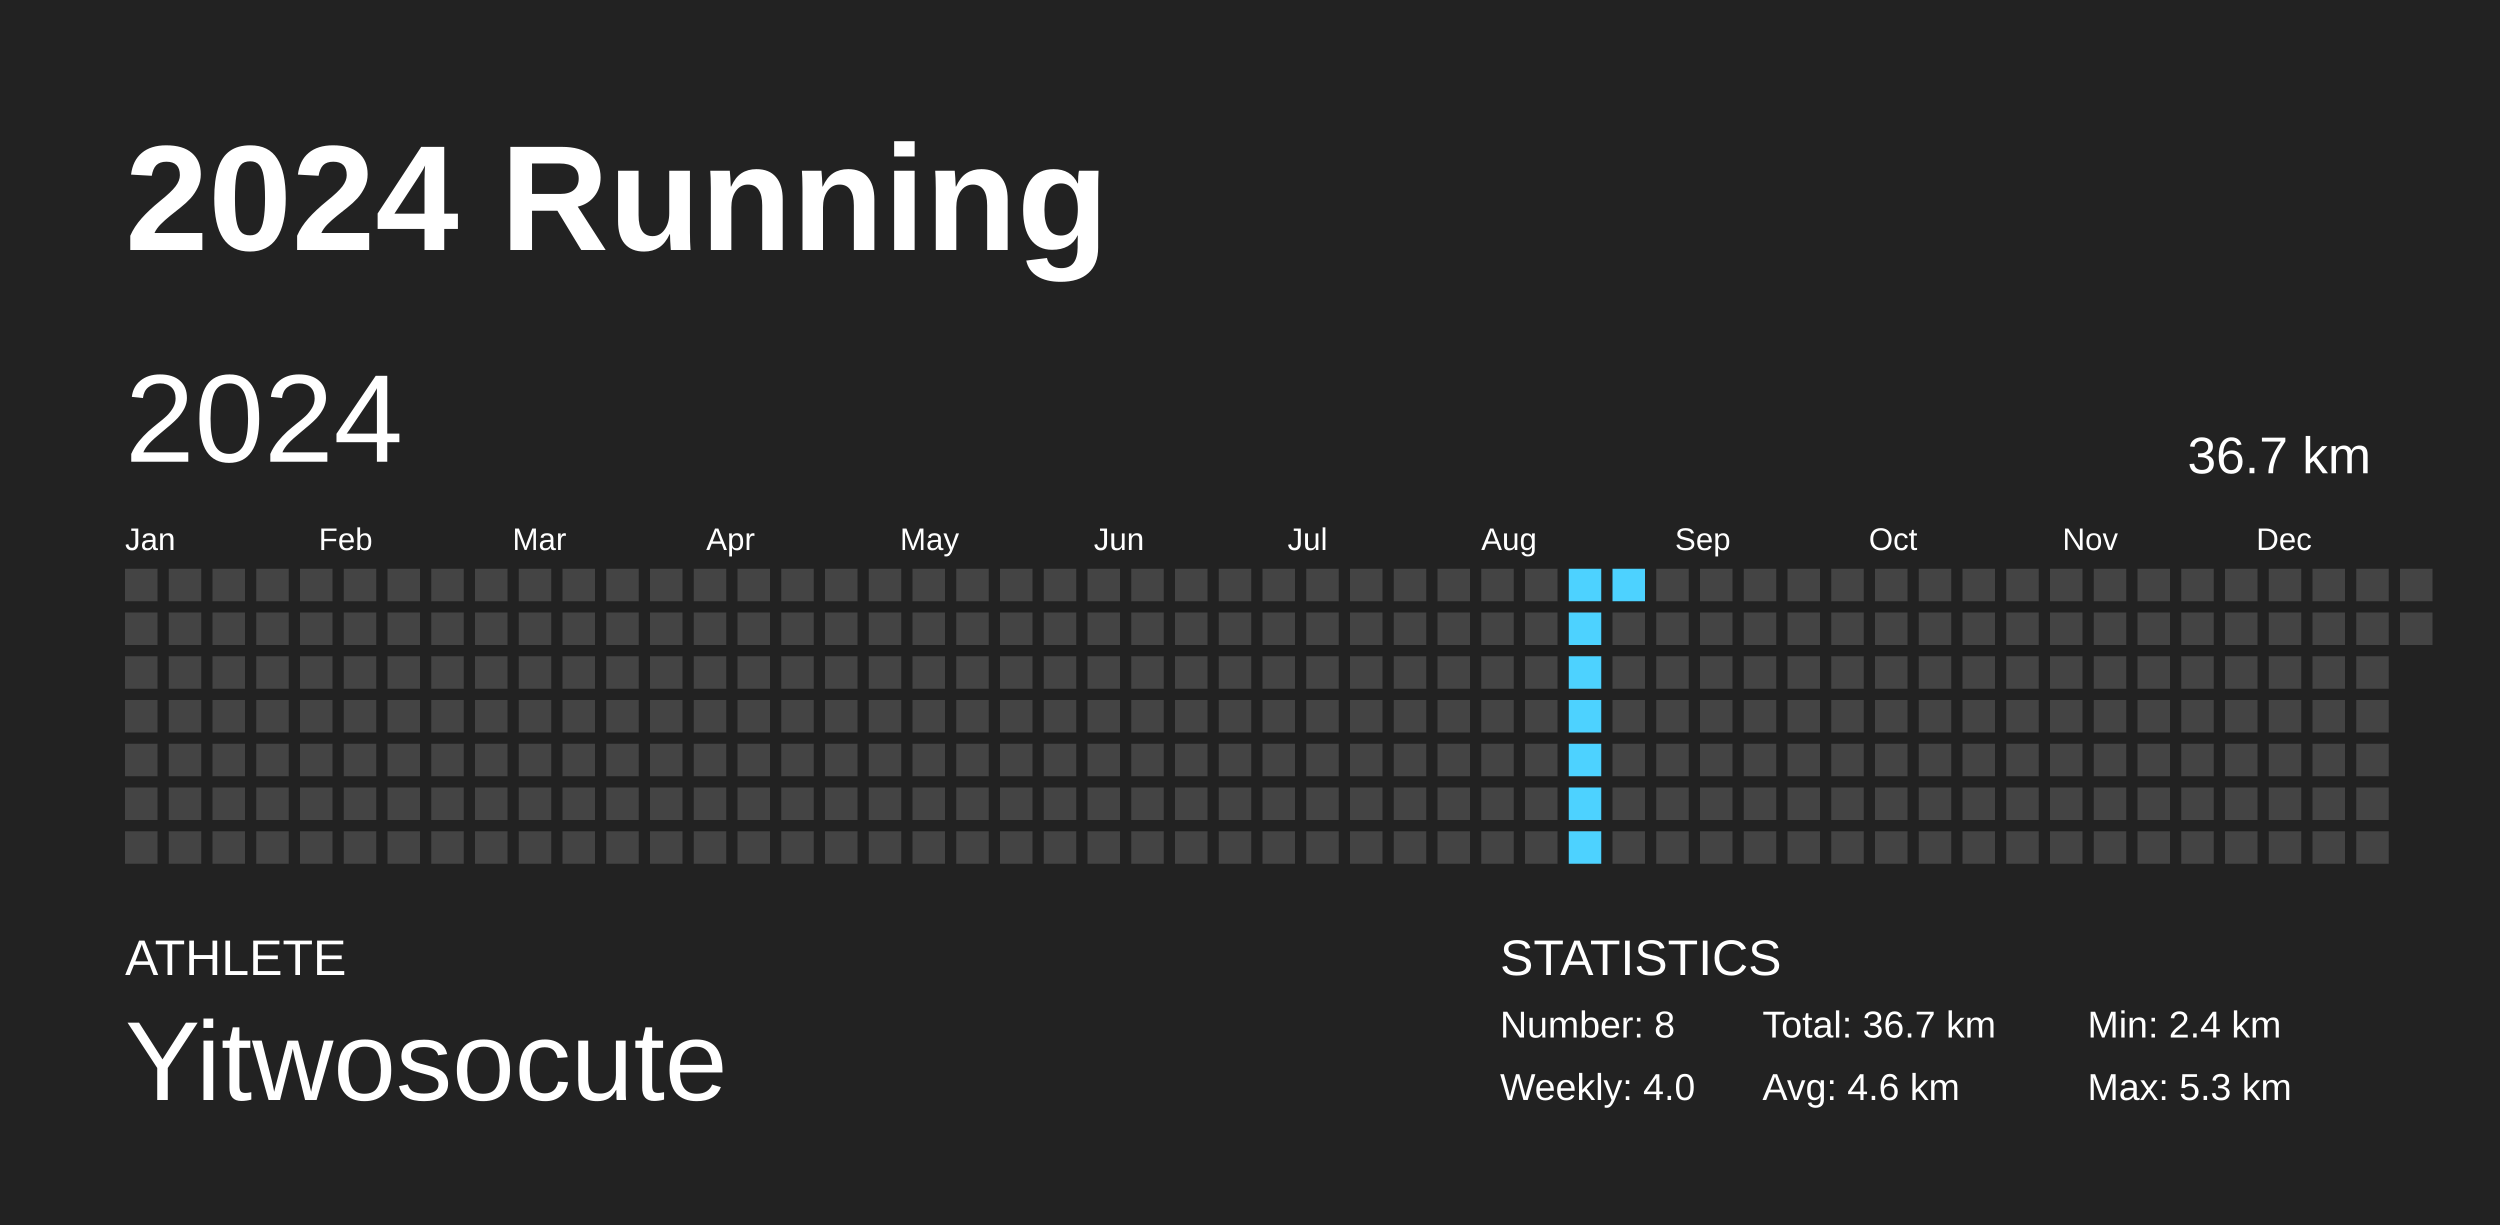
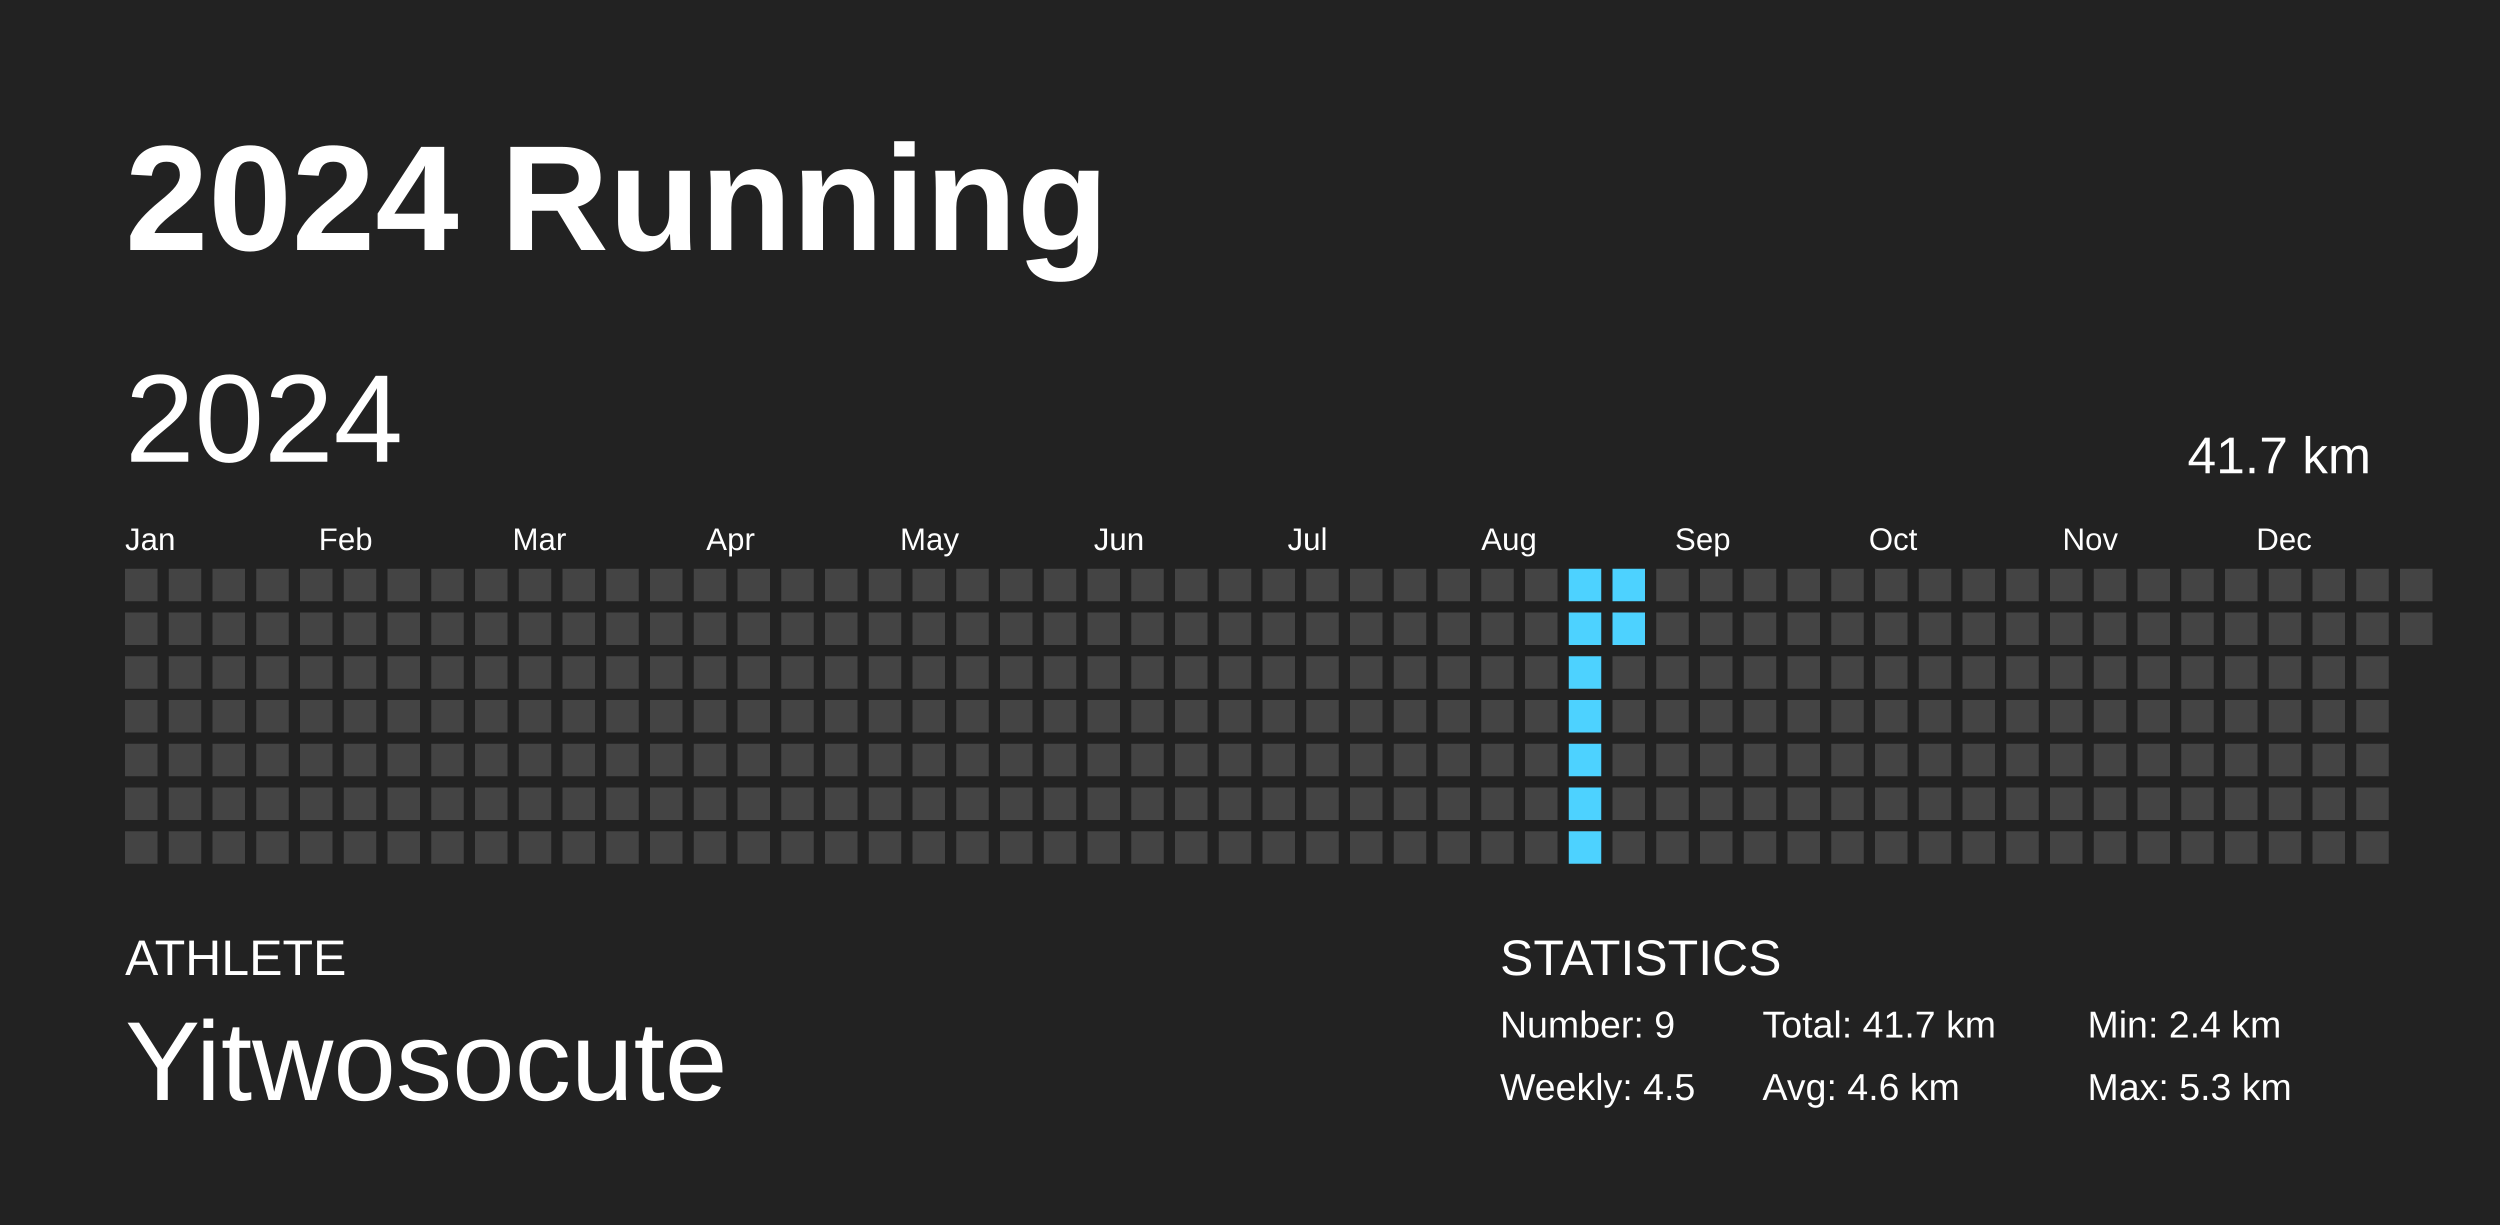
<svg xmlns="http://www.w3.org/2000/svg" baseProfile="full" height="98mm" version="1.1" viewBox="0,0,200,98" width="200mm">
  <defs />
  <rect fill="#222222" height="98" width="200" x="0" y="0" />
  <text fill="#FFFFFF" style="font-size:12px; font-family:Arial; font-weight:bold;" x="10" y="20">2024 Running</text>
  <text fill="#FFFFFF" style="font-size:4px; font-family:Arial" x="10" y="78">ATHLETE</text>
  <text fill="#FFFFFF" style="font-size:9px; font-family:Arial" x="10" y="88">Yitwosocute</text>
  <text fill="#FFFFFF" style="font-size:4px; font-family:Arial" x="120" y="78">STATISTICS</text>
-   <text fill="#FFFFFF" style="font-size:3px; font-family:Arial" x="120" y="83">Number: 8</text>
-   <text fill="#FFFFFF" style="font-size:3px; font-family:Arial" x="120" y="88">Weekly: 4.0</text>
-   <text fill="#FFFFFF" style="font-size:3px; font-family:Arial" x="141" y="83">Total: 36.7 km</text>
+   <text fill="#FFFFFF" style="font-size:3px; font-family:Arial" x="120" y="83">Number: 9</text>
+   <text fill="#FFFFFF" style="font-size:3px; font-family:Arial" x="120" y="88">Weekly: 4.5</text>
+   <text fill="#FFFFFF" style="font-size:3px; font-family:Arial" x="141" y="83">Total: 41.7 km</text>
  <text fill="#FFFFFF" style="font-size:3px; font-family:Arial" x="141" y="88">Avg: 4.6 km</text>
  <text fill="#FFFFFF" style="font-size:3px; font-family:Arial" x="167" y="83">Min: 2.4 km</text>
  <text fill="#FFFFFF" style="font-size:3px; font-family:Arial" x="167" y="88">Max: 5.3 km</text>
  <text dominant-baseline="hanging" fill="#FFFFFF" style="font-size:10.0px; font-family:Arial;" x="10" y="30">2024</text>
-   <text dominant-baseline="hanging" fill="#FFFFFF" style="font-size:4.125px; font-family:Arial;" x="175" y="35">36.7 km</text>
+   <text dominant-baseline="hanging" fill="#FFFFFF" style="font-size:4.125px; font-family:Arial;" x="175" y="35">41.7 km</text>
  <text fill="#FFFFFF" style="font-size:2.5px; font-family:Arial" x="10.0" y="44">Jan</text>
  <text fill="#FFFFFF" style="font-size:2.5px; font-family:Arial" x="25.5" y="44">Feb</text>
  <text fill="#FFFFFF" style="font-size:2.5px; font-family:Arial" x="41.0" y="44">Mar</text>
  <text fill="#FFFFFF" style="font-size:2.5px; font-family:Arial" x="56.5" y="44">Apr</text>
  <text fill="#FFFFFF" style="font-size:2.5px; font-family:Arial" x="72.0" y="44">May</text>
  <text fill="#FFFFFF" style="font-size:2.5px; font-family:Arial" x="87.5" y="44">Jun</text>
  <text fill="#FFFFFF" style="font-size:2.5px; font-family:Arial" x="103.0" y="44">Jul</text>
  <text fill="#FFFFFF" style="font-size:2.5px; font-family:Arial" x="118.5" y="44">Aug</text>
  <text fill="#FFFFFF" style="font-size:2.5px; font-family:Arial" x="134.0" y="44">Sep</text>
  <text fill="#FFFFFF" style="font-size:2.5px; font-family:Arial" x="149.5" y="44">Oct</text>
  <text fill="#FFFFFF" style="font-size:2.5px; font-family:Arial" x="165.0" y="44">Nov</text>
  <text fill="#FFFFFF" style="font-size:2.5px; font-family:Arial" x="180.5" y="44">Dec</text>
  <rect fill="#444444" height="2.6" width="2.6" x="10.0" y="45.5" />
  <rect fill="#444444" height="2.6" width="2.6" x="10.0" y="49.0" />
  <rect fill="#444444" height="2.6" width="2.6" x="10.0" y="52.5" />
  <rect fill="#444444" height="2.6" width="2.6" x="10.0" y="56.0" />
  <rect fill="#444444" height="2.6" width="2.6" x="10.0" y="59.5" />
  <rect fill="#444444" height="2.6" width="2.6" x="10.0" y="63.0" />
  <rect fill="#444444" height="2.6" width="2.6" x="10.0" y="66.5" />
  <rect fill="#444444" height="2.6" width="2.6" x="13.5" y="45.5" />
  <rect fill="#444444" height="2.6" width="2.6" x="13.5" y="49.0" />
  <rect fill="#444444" height="2.6" width="2.6" x="13.5" y="52.5" />
  <rect fill="#444444" height="2.6" width="2.6" x="13.5" y="56.0" />
  <rect fill="#444444" height="2.6" width="2.6" x="13.5" y="59.5" />
  <rect fill="#444444" height="2.6" width="2.6" x="13.5" y="63.0" />
  <rect fill="#444444" height="2.6" width="2.6" x="13.5" y="66.5" />
  <rect fill="#444444" height="2.6" width="2.6" x="17.0" y="45.5" />
  <rect fill="#444444" height="2.6" width="2.6" x="17.0" y="49.0" />
  <rect fill="#444444" height="2.6" width="2.6" x="17.0" y="52.5" />
  <rect fill="#444444" height="2.6" width="2.6" x="17.0" y="56.0" />
  <rect fill="#444444" height="2.6" width="2.6" x="17.0" y="59.5" />
  <rect fill="#444444" height="2.6" width="2.6" x="17.0" y="63.0" />
  <rect fill="#444444" height="2.6" width="2.6" x="17.0" y="66.5" />
  <rect fill="#444444" height="2.6" width="2.6" x="20.5" y="45.5" />
  <rect fill="#444444" height="2.6" width="2.6" x="20.5" y="49.0" />
  <rect fill="#444444" height="2.6" width="2.6" x="20.5" y="52.5" />
  <rect fill="#444444" height="2.6" width="2.6" x="20.5" y="56.0" />
  <rect fill="#444444" height="2.6" width="2.6" x="20.5" y="59.5" />
  <rect fill="#444444" height="2.6" width="2.6" x="20.5" y="63.0" />
  <rect fill="#444444" height="2.6" width="2.6" x="20.5" y="66.5" />
  <rect fill="#444444" height="2.6" width="2.6" x="24.0" y="45.5" />
  <rect fill="#444444" height="2.6" width="2.6" x="24.0" y="49.0" />
  <rect fill="#444444" height="2.6" width="2.6" x="24.0" y="52.5" />
  <rect fill="#444444" height="2.6" width="2.6" x="24.0" y="56.0" />
  <rect fill="#444444" height="2.6" width="2.6" x="24.0" y="59.5" />
  <rect fill="#444444" height="2.6" width="2.6" x="24.0" y="63.0" />
  <rect fill="#444444" height="2.6" width="2.6" x="24.0" y="66.5" />
  <rect fill="#444444" height="2.6" width="2.6" x="27.5" y="45.5" />
  <rect fill="#444444" height="2.6" width="2.6" x="27.5" y="49.0" />
  <rect fill="#444444" height="2.6" width="2.6" x="27.5" y="52.5" />
  <rect fill="#444444" height="2.6" width="2.6" x="27.5" y="56.0" />
  <rect fill="#444444" height="2.6" width="2.6" x="27.5" y="59.5" />
  <rect fill="#444444" height="2.6" width="2.6" x="27.5" y="63.0" />
  <rect fill="#444444" height="2.6" width="2.6" x="27.5" y="66.5" />
  <rect fill="#444444" height="2.6" width="2.6" x="31.0" y="45.5" />
  <rect fill="#444444" height="2.6" width="2.6" x="31.0" y="49.0" />
  <rect fill="#444444" height="2.6" width="2.6" x="31.0" y="52.5" />
  <rect fill="#444444" height="2.6" width="2.6" x="31.0" y="56.0" />
  <rect fill="#444444" height="2.6" width="2.6" x="31.0" y="59.5" />
  <rect fill="#444444" height="2.6" width="2.6" x="31.0" y="63.0" />
  <rect fill="#444444" height="2.6" width="2.6" x="31.0" y="66.5" />
  <rect fill="#444444" height="2.6" width="2.6" x="34.5" y="45.5" />
  <rect fill="#444444" height="2.6" width="2.6" x="34.5" y="49.0" />
  <rect fill="#444444" height="2.6" width="2.6" x="34.5" y="52.5" />
  <rect fill="#444444" height="2.6" width="2.6" x="34.5" y="56.0" />
  <rect fill="#444444" height="2.6" width="2.6" x="34.5" y="59.5" />
  <rect fill="#444444" height="2.6" width="2.6" x="34.5" y="63.0" />
  <rect fill="#444444" height="2.6" width="2.6" x="34.5" y="66.5" />
  <rect fill="#444444" height="2.6" width="2.6" x="38.0" y="45.5" />
  <rect fill="#444444" height="2.6" width="2.6" x="38.0" y="49.0" />
  <rect fill="#444444" height="2.6" width="2.6" x="38.0" y="52.5" />
  <rect fill="#444444" height="2.6" width="2.6" x="38.0" y="56.0" />
  <rect fill="#444444" height="2.6" width="2.6" x="38.0" y="59.5" />
  <rect fill="#444444" height="2.6" width="2.6" x="38.0" y="63.0" />
  <rect fill="#444444" height="2.6" width="2.6" x="38.0" y="66.5" />
  <rect fill="#444444" height="2.6" width="2.6" x="41.5" y="45.5" />
  <rect fill="#444444" height="2.6" width="2.6" x="41.5" y="49.0" />
  <rect fill="#444444" height="2.6" width="2.6" x="41.5" y="52.5" />
  <rect fill="#444444" height="2.6" width="2.6" x="41.5" y="56.0" />
  <rect fill="#444444" height="2.6" width="2.6" x="41.5" y="59.5" />
  <rect fill="#444444" height="2.6" width="2.6" x="41.5" y="63.0" />
  <rect fill="#444444" height="2.6" width="2.6" x="41.5" y="66.5" />
  <rect fill="#444444" height="2.6" width="2.6" x="45.0" y="45.5" />
  <rect fill="#444444" height="2.6" width="2.6" x="45.0" y="49.0" />
  <rect fill="#444444" height="2.6" width="2.6" x="45.0" y="52.5" />
  <rect fill="#444444" height="2.6" width="2.6" x="45.0" y="56.0" />
  <rect fill="#444444" height="2.6" width="2.6" x="45.0" y="59.5" />
  <rect fill="#444444" height="2.6" width="2.6" x="45.0" y="63.0" />
  <rect fill="#444444" height="2.6" width="2.6" x="45.0" y="66.5" />
  <rect fill="#444444" height="2.6" width="2.6" x="48.5" y="45.5" />
  <rect fill="#444444" height="2.6" width="2.6" x="48.5" y="49.0" />
  <rect fill="#444444" height="2.6" width="2.6" x="48.5" y="52.5" />
  <rect fill="#444444" height="2.6" width="2.6" x="48.5" y="56.0" />
  <rect fill="#444444" height="2.6" width="2.6" x="48.5" y="59.5" />
  <rect fill="#444444" height="2.6" width="2.6" x="48.5" y="63.0" />
  <rect fill="#444444" height="2.6" width="2.6" x="48.5" y="66.5" />
  <rect fill="#444444" height="2.6" width="2.6" x="52.0" y="45.5" />
  <rect fill="#444444" height="2.6" width="2.6" x="52.0" y="49.0" />
  <rect fill="#444444" height="2.6" width="2.6" x="52.0" y="52.5" />
  <rect fill="#444444" height="2.6" width="2.6" x="52.0" y="56.0" />
  <rect fill="#444444" height="2.6" width="2.6" x="52.0" y="59.5" />
  <rect fill="#444444" height="2.6" width="2.6" x="52.0" y="63.0" />
  <rect fill="#444444" height="2.6" width="2.6" x="52.0" y="66.5" />
  <rect fill="#444444" height="2.6" width="2.6" x="55.5" y="45.5" />
  <rect fill="#444444" height="2.6" width="2.6" x="55.5" y="49.0" />
  <rect fill="#444444" height="2.6" width="2.6" x="55.5" y="52.5" />
  <rect fill="#444444" height="2.6" width="2.6" x="55.5" y="56.0" />
  <rect fill="#444444" height="2.6" width="2.6" x="55.5" y="59.5" />
  <rect fill="#444444" height="2.6" width="2.6" x="55.5" y="63.0" />
  <rect fill="#444444" height="2.6" width="2.6" x="55.5" y="66.5" />
  <rect fill="#444444" height="2.6" width="2.6" x="59.0" y="45.5" />
  <rect fill="#444444" height="2.6" width="2.6" x="59.0" y="49.0" />
  <rect fill="#444444" height="2.6" width="2.6" x="59.0" y="52.5" />
  <rect fill="#444444" height="2.6" width="2.6" x="59.0" y="56.0" />
  <rect fill="#444444" height="2.6" width="2.6" x="59.0" y="59.5" />
  <rect fill="#444444" height="2.6" width="2.6" x="59.0" y="63.0" />
  <rect fill="#444444" height="2.6" width="2.6" x="59.0" y="66.5" />
  <rect fill="#444444" height="2.6" width="2.6" x="62.5" y="45.5" />
  <rect fill="#444444" height="2.6" width="2.6" x="62.5" y="49.0" />
  <rect fill="#444444" height="2.6" width="2.6" x="62.5" y="52.5" />
  <rect fill="#444444" height="2.6" width="2.6" x="62.5" y="56.0" />
  <rect fill="#444444" height="2.6" width="2.6" x="62.5" y="59.5" />
  <rect fill="#444444" height="2.6" width="2.6" x="62.5" y="63.0" />
  <rect fill="#444444" height="2.6" width="2.6" x="62.5" y="66.5" />
  <rect fill="#444444" height="2.6" width="2.6" x="66.0" y="45.5" />
  <rect fill="#444444" height="2.6" width="2.6" x="66.0" y="49.0" />
  <rect fill="#444444" height="2.6" width="2.6" x="66.0" y="52.5" />
  <rect fill="#444444" height="2.6" width="2.6" x="66.0" y="56.0" />
  <rect fill="#444444" height="2.6" width="2.6" x="66.0" y="59.5" />
  <rect fill="#444444" height="2.6" width="2.6" x="66.0" y="63.0" />
  <rect fill="#444444" height="2.6" width="2.6" x="66.0" y="66.5" />
  <rect fill="#444444" height="2.6" width="2.6" x="69.5" y="45.5" />
  <rect fill="#444444" height="2.6" width="2.6" x="69.5" y="49.0" />
  <rect fill="#444444" height="2.6" width="2.6" x="69.5" y="52.5" />
  <rect fill="#444444" height="2.6" width="2.6" x="69.5" y="56.0" />
  <rect fill="#444444" height="2.6" width="2.6" x="69.5" y="59.5" />
  <rect fill="#444444" height="2.6" width="2.6" x="69.5" y="63.0" />
  <rect fill="#444444" height="2.6" width="2.6" x="69.5" y="66.5" />
  <rect fill="#444444" height="2.6" width="2.6" x="73.0" y="45.5" />
  <rect fill="#444444" height="2.6" width="2.6" x="73.0" y="49.0" />
  <rect fill="#444444" height="2.6" width="2.6" x="73.0" y="52.5" />
  <rect fill="#444444" height="2.6" width="2.6" x="73.0" y="56.0" />
  <rect fill="#444444" height="2.6" width="2.6" x="73.0" y="59.5" />
  <rect fill="#444444" height="2.6" width="2.6" x="73.0" y="63.0" />
  <rect fill="#444444" height="2.6" width="2.6" x="73.0" y="66.5" />
  <rect fill="#444444" height="2.6" width="2.6" x="76.5" y="45.5" />
  <rect fill="#444444" height="2.6" width="2.6" x="76.5" y="49.0" />
  <rect fill="#444444" height="2.6" width="2.6" x="76.5" y="52.5" />
  <rect fill="#444444" height="2.6" width="2.6" x="76.5" y="56.0" />
  <rect fill="#444444" height="2.6" width="2.6" x="76.5" y="59.5" />
  <rect fill="#444444" height="2.6" width="2.6" x="76.5" y="63.0" />
  <rect fill="#444444" height="2.6" width="2.6" x="76.5" y="66.5" />
  <rect fill="#444444" height="2.6" width="2.6" x="80.0" y="45.5" />
  <rect fill="#444444" height="2.6" width="2.6" x="80.0" y="49.0" />
  <rect fill="#444444" height="2.6" width="2.6" x="80.0" y="52.5" />
  <rect fill="#444444" height="2.6" width="2.6" x="80.0" y="56.0" />
  <rect fill="#444444" height="2.6" width="2.6" x="80.0" y="59.5" />
  <rect fill="#444444" height="2.6" width="2.6" x="80.0" y="63.0" />
  <rect fill="#444444" height="2.6" width="2.6" x="80.0" y="66.5" />
  <rect fill="#444444" height="2.6" width="2.6" x="83.5" y="45.5" />
  <rect fill="#444444" height="2.6" width="2.6" x="83.5" y="49.0" />
  <rect fill="#444444" height="2.6" width="2.6" x="83.5" y="52.5" />
  <rect fill="#444444" height="2.6" width="2.6" x="83.5" y="56.0" />
  <rect fill="#444444" height="2.6" width="2.6" x="83.5" y="59.5" />
  <rect fill="#444444" height="2.6" width="2.6" x="83.5" y="63.0" />
  <rect fill="#444444" height="2.6" width="2.6" x="83.5" y="66.5" />
  <rect fill="#444444" height="2.6" width="2.6" x="87.0" y="45.5" />
  <rect fill="#444444" height="2.6" width="2.6" x="87.0" y="49.0" />
  <rect fill="#444444" height="2.6" width="2.6" x="87.0" y="52.5" />
  <rect fill="#444444" height="2.6" width="2.6" x="87.0" y="56.0" />
  <rect fill="#444444" height="2.6" width="2.6" x="87.0" y="59.5" />
  <rect fill="#444444" height="2.6" width="2.6" x="87.0" y="63.0" />
  <rect fill="#444444" height="2.6" width="2.6" x="87.0" y="66.5" />
  <rect fill="#444444" height="2.6" width="2.6" x="90.5" y="45.5" />
  <rect fill="#444444" height="2.6" width="2.6" x="90.5" y="49.0" />
  <rect fill="#444444" height="2.6" width="2.6" x="90.5" y="52.5" />
  <rect fill="#444444" height="2.6" width="2.6" x="90.5" y="56.0" />
  <rect fill="#444444" height="2.6" width="2.6" x="90.5" y="59.5" />
  <rect fill="#444444" height="2.6" width="2.6" x="90.5" y="63.0" />
  <rect fill="#444444" height="2.6" width="2.6" x="90.5" y="66.5" />
  <rect fill="#444444" height="2.6" width="2.6" x="94.0" y="45.5" />
  <rect fill="#444444" height="2.6" width="2.6" x="94.0" y="49.0" />
  <rect fill="#444444" height="2.6" width="2.6" x="94.0" y="52.5" />
  <rect fill="#444444" height="2.6" width="2.6" x="94.0" y="56.0" />
  <rect fill="#444444" height="2.6" width="2.6" x="94.0" y="59.5" />
  <rect fill="#444444" height="2.6" width="2.6" x="94.0" y="63.0" />
  <rect fill="#444444" height="2.6" width="2.6" x="94.0" y="66.5" />
  <rect fill="#444444" height="2.6" width="2.6" x="97.5" y="45.5" />
  <rect fill="#444444" height="2.6" width="2.6" x="97.5" y="49.0" />
  <rect fill="#444444" height="2.6" width="2.6" x="97.5" y="52.5" />
  <rect fill="#444444" height="2.6" width="2.6" x="97.5" y="56.0" />
  <rect fill="#444444" height="2.6" width="2.6" x="97.5" y="59.5" />
  <rect fill="#444444" height="2.6" width="2.6" x="97.5" y="63.0" />
  <rect fill="#444444" height="2.6" width="2.6" x="97.5" y="66.5" />
  <rect fill="#444444" height="2.6" width="2.6" x="101.0" y="45.5" />
  <rect fill="#444444" height="2.6" width="2.6" x="101.0" y="49.0" />
  <rect fill="#444444" height="2.6" width="2.6" x="101.0" y="52.5" />
  <rect fill="#444444" height="2.6" width="2.6" x="101.0" y="56.0" />
  <rect fill="#444444" height="2.6" width="2.6" x="101.0" y="59.5" />
  <rect fill="#444444" height="2.6" width="2.6" x="101.0" y="63.0" />
  <rect fill="#444444" height="2.6" width="2.6" x="101.0" y="66.5" />
  <rect fill="#444444" height="2.6" width="2.6" x="104.5" y="45.5" />
  <rect fill="#444444" height="2.6" width="2.6" x="104.5" y="49.0" />
  <rect fill="#444444" height="2.6" width="2.6" x="104.5" y="52.5" />
  <rect fill="#444444" height="2.6" width="2.6" x="104.5" y="56.0" />
  <rect fill="#444444" height="2.6" width="2.6" x="104.5" y="59.5" />
  <rect fill="#444444" height="2.6" width="2.6" x="104.5" y="63.0" />
  <rect fill="#444444" height="2.6" width="2.6" x="104.5" y="66.5" />
  <rect fill="#444444" height="2.6" width="2.6" x="108.0" y="45.5" />
  <rect fill="#444444" height="2.6" width="2.6" x="108.0" y="49.0" />
  <rect fill="#444444" height="2.6" width="2.6" x="108.0" y="52.5" />
  <rect fill="#444444" height="2.6" width="2.6" x="108.0" y="56.0" />
  <rect fill="#444444" height="2.6" width="2.6" x="108.0" y="59.5" />
  <rect fill="#444444" height="2.6" width="2.6" x="108.0" y="63.0" />
  <rect fill="#444444" height="2.6" width="2.6" x="108.0" y="66.5" />
  <rect fill="#444444" height="2.6" width="2.6" x="111.5" y="45.5" />
  <rect fill="#444444" height="2.6" width="2.6" x="111.5" y="49.0" />
  <rect fill="#444444" height="2.6" width="2.6" x="111.5" y="52.5" />
  <rect fill="#444444" height="2.6" width="2.6" x="111.5" y="56.0" />
  <rect fill="#444444" height="2.6" width="2.6" x="111.5" y="59.5" />
  <rect fill="#444444" height="2.6" width="2.6" x="111.5" y="63.0" />
  <rect fill="#444444" height="2.6" width="2.6" x="111.5" y="66.5" />
  <rect fill="#444444" height="2.6" width="2.6" x="115.0" y="45.5" />
  <rect fill="#444444" height="2.6" width="2.6" x="115.0" y="49.0" />
  <rect fill="#444444" height="2.6" width="2.6" x="115.0" y="52.5" />
  <rect fill="#444444" height="2.6" width="2.6" x="115.0" y="56.0" />
  <rect fill="#444444" height="2.6" width="2.6" x="115.0" y="59.5" />
  <rect fill="#444444" height="2.6" width="2.6" x="115.0" y="63.0" />
  <rect fill="#444444" height="2.6" width="2.6" x="115.0" y="66.5" />
  <rect fill="#444444" height="2.6" width="2.6" x="118.5" y="45.5" />
  <rect fill="#444444" height="2.6" width="2.6" x="118.5" y="49.0" />
  <rect fill="#444444" height="2.6" width="2.6" x="118.5" y="52.5" />
  <rect fill="#444444" height="2.6" width="2.6" x="118.5" y="56.0" />
  <rect fill="#444444" height="2.6" width="2.6" x="118.5" y="59.5" />
  <rect fill="#444444" height="2.6" width="2.6" x="118.5" y="63.0" />
  <rect fill="#444444" height="2.6" width="2.6" x="118.5" y="66.5" />
  <rect fill="#444444" height="2.6" width="2.6" x="122.0" y="45.5" />
  <rect fill="#444444" height="2.6" width="2.6" x="122.0" y="49.0" />
  <rect fill="#444444" height="2.6" width="2.6" x="122.0" y="52.5" />
  <rect fill="#444444" height="2.6" width="2.6" x="122.0" y="56.0" />
  <rect fill="#444444" height="2.6" width="2.6" x="122.0" y="59.5" />
  <rect fill="#444444" height="2.6" width="2.6" x="122.0" y="63.0" />
  <rect fill="#444444" height="2.6" width="2.6" x="122.0" y="66.5" />
  <rect fill="#4dd2ff" height="2.6" width="2.6" x="125.5" y="45.5" />
  <rect fill="#4dd2ff" height="2.6" width="2.6" x="125.5" y="49.0" />
  <rect fill="#4dd2ff" height="2.6" width="2.6" x="125.5" y="52.5" />
  <rect fill="#4dd2ff" height="2.6" width="2.6" x="125.5" y="56.0" />
  <rect fill="#4dd2ff" height="2.6" width="2.6" x="125.5" y="59.5" />
  <rect fill="#4dd2ff" height="2.6" width="2.6" x="125.5" y="63.0" />
  <rect fill="#4dd2ff" height="2.6" width="2.6" x="125.5" y="66.5" />
  <rect fill="#4dd2ff" height="2.6" width="2.6" x="129.0" y="45.5" />
-   <rect fill="#444444" height="2.6" width="2.6" x="129.0" y="49.0" />
+   <rect fill="#4dd2ff" height="2.6" width="2.6" x="129.0" y="49.0" />
  <rect fill="#444444" height="2.6" width="2.6" x="129.0" y="52.5" />
  <rect fill="#444444" height="2.6" width="2.6" x="129.0" y="56.0" />
  <rect fill="#444444" height="2.6" width="2.6" x="129.0" y="59.5" />
  <rect fill="#444444" height="2.6" width="2.6" x="129.0" y="63.0" />
  <rect fill="#444444" height="2.6" width="2.6" x="129.0" y="66.5" />
  <rect fill="#444444" height="2.6" width="2.6" x="132.5" y="45.5" />
  <rect fill="#444444" height="2.6" width="2.6" x="132.5" y="49.0" />
  <rect fill="#444444" height="2.6" width="2.6" x="132.5" y="52.5" />
  <rect fill="#444444" height="2.6" width="2.6" x="132.5" y="56.0" />
  <rect fill="#444444" height="2.6" width="2.6" x="132.5" y="59.5" />
  <rect fill="#444444" height="2.6" width="2.6" x="132.5" y="63.0" />
  <rect fill="#444444" height="2.6" width="2.6" x="132.5" y="66.5" />
  <rect fill="#444444" height="2.6" width="2.6" x="136.0" y="45.5" />
  <rect fill="#444444" height="2.6" width="2.6" x="136.0" y="49.0" />
  <rect fill="#444444" height="2.6" width="2.6" x="136.0" y="52.5" />
  <rect fill="#444444" height="2.6" width="2.6" x="136.0" y="56.0" />
  <rect fill="#444444" height="2.6" width="2.6" x="136.0" y="59.5" />
  <rect fill="#444444" height="2.6" width="2.6" x="136.0" y="63.0" />
  <rect fill="#444444" height="2.6" width="2.6" x="136.0" y="66.5" />
  <rect fill="#444444" height="2.6" width="2.6" x="139.5" y="45.5" />
  <rect fill="#444444" height="2.6" width="2.6" x="139.5" y="49.0" />
  <rect fill="#444444" height="2.6" width="2.6" x="139.5" y="52.5" />
  <rect fill="#444444" height="2.6" width="2.6" x="139.5" y="56.0" />
  <rect fill="#444444" height="2.6" width="2.6" x="139.5" y="59.5" />
  <rect fill="#444444" height="2.6" width="2.6" x="139.5" y="63.0" />
  <rect fill="#444444" height="2.6" width="2.6" x="139.5" y="66.5" />
  <rect fill="#444444" height="2.6" width="2.6" x="143.0" y="45.5" />
  <rect fill="#444444" height="2.6" width="2.6" x="143.0" y="49.0" />
  <rect fill="#444444" height="2.6" width="2.6" x="143.0" y="52.5" />
  <rect fill="#444444" height="2.6" width="2.6" x="143.0" y="56.0" />
  <rect fill="#444444" height="2.6" width="2.6" x="143.0" y="59.5" />
  <rect fill="#444444" height="2.6" width="2.6" x="143.0" y="63.0" />
  <rect fill="#444444" height="2.6" width="2.6" x="143.0" y="66.5" />
  <rect fill="#444444" height="2.6" width="2.6" x="146.5" y="45.5" />
  <rect fill="#444444" height="2.6" width="2.6" x="146.5" y="49.0" />
  <rect fill="#444444" height="2.6" width="2.6" x="146.5" y="52.5" />
  <rect fill="#444444" height="2.6" width="2.6" x="146.5" y="56.0" />
  <rect fill="#444444" height="2.6" width="2.6" x="146.5" y="59.5" />
  <rect fill="#444444" height="2.6" width="2.6" x="146.5" y="63.0" />
  <rect fill="#444444" height="2.6" width="2.6" x="146.5" y="66.5" />
  <rect fill="#444444" height="2.6" width="2.6" x="150.0" y="45.5" />
  <rect fill="#444444" height="2.6" width="2.6" x="150.0" y="49.0" />
  <rect fill="#444444" height="2.6" width="2.6" x="150.0" y="52.5" />
  <rect fill="#444444" height="2.6" width="2.6" x="150.0" y="56.0" />
  <rect fill="#444444" height="2.6" width="2.6" x="150.0" y="59.5" />
  <rect fill="#444444" height="2.6" width="2.6" x="150.0" y="63.0" />
  <rect fill="#444444" height="2.6" width="2.6" x="150.0" y="66.5" />
  <rect fill="#444444" height="2.6" width="2.6" x="153.5" y="45.5" />
  <rect fill="#444444" height="2.6" width="2.6" x="153.5" y="49.0" />
  <rect fill="#444444" height="2.6" width="2.6" x="153.5" y="52.5" />
  <rect fill="#444444" height="2.6" width="2.6" x="153.5" y="56.0" />
  <rect fill="#444444" height="2.6" width="2.6" x="153.5" y="59.5" />
  <rect fill="#444444" height="2.6" width="2.6" x="153.5" y="63.0" />
  <rect fill="#444444" height="2.6" width="2.6" x="153.5" y="66.5" />
  <rect fill="#444444" height="2.6" width="2.6" x="157.0" y="45.5" />
  <rect fill="#444444" height="2.6" width="2.6" x="157.0" y="49.0" />
  <rect fill="#444444" height="2.6" width="2.6" x="157.0" y="52.5" />
  <rect fill="#444444" height="2.6" width="2.6" x="157.0" y="56.0" />
  <rect fill="#444444" height="2.6" width="2.6" x="157.0" y="59.5" />
  <rect fill="#444444" height="2.6" width="2.6" x="157.0" y="63.0" />
  <rect fill="#444444" height="2.6" width="2.6" x="157.0" y="66.5" />
  <rect fill="#444444" height="2.6" width="2.6" x="160.5" y="45.5" />
  <rect fill="#444444" height="2.6" width="2.6" x="160.5" y="49.0" />
  <rect fill="#444444" height="2.6" width="2.6" x="160.5" y="52.5" />
  <rect fill="#444444" height="2.6" width="2.6" x="160.5" y="56.0" />
  <rect fill="#444444" height="2.6" width="2.6" x="160.5" y="59.5" />
  <rect fill="#444444" height="2.6" width="2.6" x="160.5" y="63.0" />
  <rect fill="#444444" height="2.6" width="2.6" x="160.5" y="66.5" />
  <rect fill="#444444" height="2.6" width="2.6" x="164.0" y="45.5" />
  <rect fill="#444444" height="2.6" width="2.6" x="164.0" y="49.0" />
  <rect fill="#444444" height="2.6" width="2.6" x="164.0" y="52.5" />
  <rect fill="#444444" height="2.6" width="2.6" x="164.0" y="56.0" />
  <rect fill="#444444" height="2.6" width="2.6" x="164.0" y="59.5" />
  <rect fill="#444444" height="2.6" width="2.6" x="164.0" y="63.0" />
  <rect fill="#444444" height="2.6" width="2.6" x="164.0" y="66.5" />
  <rect fill="#444444" height="2.6" width="2.6" x="167.5" y="45.5" />
  <rect fill="#444444" height="2.6" width="2.6" x="167.5" y="49.0" />
  <rect fill="#444444" height="2.6" width="2.6" x="167.5" y="52.5" />
  <rect fill="#444444" height="2.6" width="2.6" x="167.5" y="56.0" />
  <rect fill="#444444" height="2.6" width="2.6" x="167.5" y="59.5" />
  <rect fill="#444444" height="2.6" width="2.6" x="167.5" y="63.0" />
  <rect fill="#444444" height="2.6" width="2.6" x="167.5" y="66.5" />
  <rect fill="#444444" height="2.6" width="2.6" x="171.0" y="45.5" />
  <rect fill="#444444" height="2.6" width="2.6" x="171.0" y="49.0" />
  <rect fill="#444444" height="2.6" width="2.6" x="171.0" y="52.5" />
  <rect fill="#444444" height="2.6" width="2.6" x="171.0" y="56.0" />
  <rect fill="#444444" height="2.6" width="2.6" x="171.0" y="59.5" />
  <rect fill="#444444" height="2.6" width="2.6" x="171.0" y="63.0" />
  <rect fill="#444444" height="2.6" width="2.6" x="171.0" y="66.5" />
  <rect fill="#444444" height="2.6" width="2.6" x="174.5" y="45.5" />
  <rect fill="#444444" height="2.6" width="2.6" x="174.5" y="49.0" />
  <rect fill="#444444" height="2.6" width="2.6" x="174.5" y="52.5" />
  <rect fill="#444444" height="2.6" width="2.6" x="174.5" y="56.0" />
  <rect fill="#444444" height="2.6" width="2.6" x="174.5" y="59.5" />
  <rect fill="#444444" height="2.6" width="2.6" x="174.5" y="63.0" />
  <rect fill="#444444" height="2.6" width="2.6" x="174.5" y="66.5" />
  <rect fill="#444444" height="2.6" width="2.6" x="178.0" y="45.5" />
  <rect fill="#444444" height="2.6" width="2.6" x="178.0" y="49.0" />
  <rect fill="#444444" height="2.6" width="2.6" x="178.0" y="52.5" />
  <rect fill="#444444" height="2.6" width="2.6" x="178.0" y="56.0" />
  <rect fill="#444444" height="2.6" width="2.6" x="178.0" y="59.5" />
  <rect fill="#444444" height="2.6" width="2.6" x="178.0" y="63.0" />
  <rect fill="#444444" height="2.6" width="2.6" x="178.0" y="66.5" />
  <rect fill="#444444" height="2.6" width="2.6" x="181.5" y="45.5" />
  <rect fill="#444444" height="2.6" width="2.6" x="181.5" y="49.0" />
  <rect fill="#444444" height="2.6" width="2.6" x="181.5" y="52.5" />
  <rect fill="#444444" height="2.6" width="2.6" x="181.5" y="56.0" />
  <rect fill="#444444" height="2.6" width="2.6" x="181.5" y="59.5" />
  <rect fill="#444444" height="2.6" width="2.6" x="181.5" y="63.0" />
  <rect fill="#444444" height="2.6" width="2.6" x="181.5" y="66.5" />
  <rect fill="#444444" height="2.6" width="2.6" x="185.0" y="45.5" />
  <rect fill="#444444" height="2.6" width="2.6" x="185.0" y="49.0" />
  <rect fill="#444444" height="2.6" width="2.6" x="185.0" y="52.5" />
  <rect fill="#444444" height="2.6" width="2.6" x="185.0" y="56.0" />
  <rect fill="#444444" height="2.6" width="2.6" x="185.0" y="59.5" />
  <rect fill="#444444" height="2.6" width="2.6" x="185.0" y="63.0" />
  <rect fill="#444444" height="2.6" width="2.6" x="185.0" y="66.5" />
  <rect fill="#444444" height="2.6" width="2.6" x="188.5" y="45.5" />
  <rect fill="#444444" height="2.6" width="2.6" x="188.5" y="49.0" />
  <rect fill="#444444" height="2.6" width="2.6" x="188.5" y="52.5" />
  <rect fill="#444444" height="2.6" width="2.6" x="188.5" y="56.0" />
  <rect fill="#444444" height="2.6" width="2.6" x="188.5" y="59.5" />
  <rect fill="#444444" height="2.6" width="2.6" x="188.5" y="63.0" />
  <rect fill="#444444" height="2.6" width="2.6" x="188.5" y="66.5" />
  <rect fill="#444444" height="2.6" width="2.6" x="192.0" y="45.5" />
  <rect fill="#444444" height="2.6" width="2.6" x="192.0" y="49.0" />
</svg>
